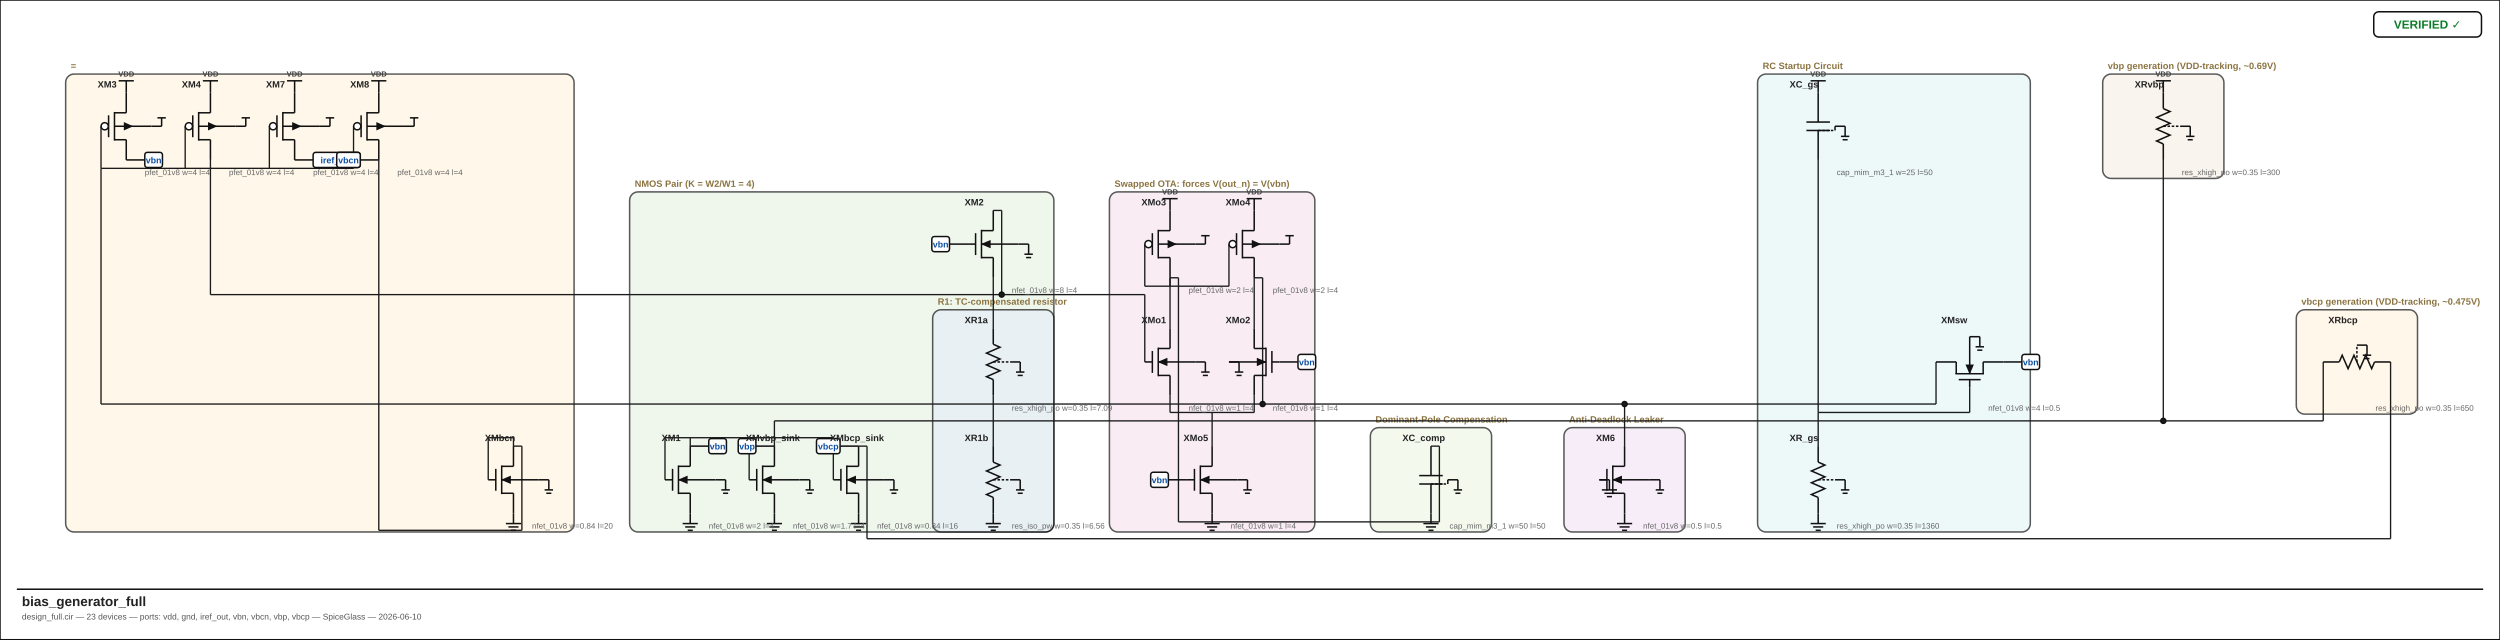
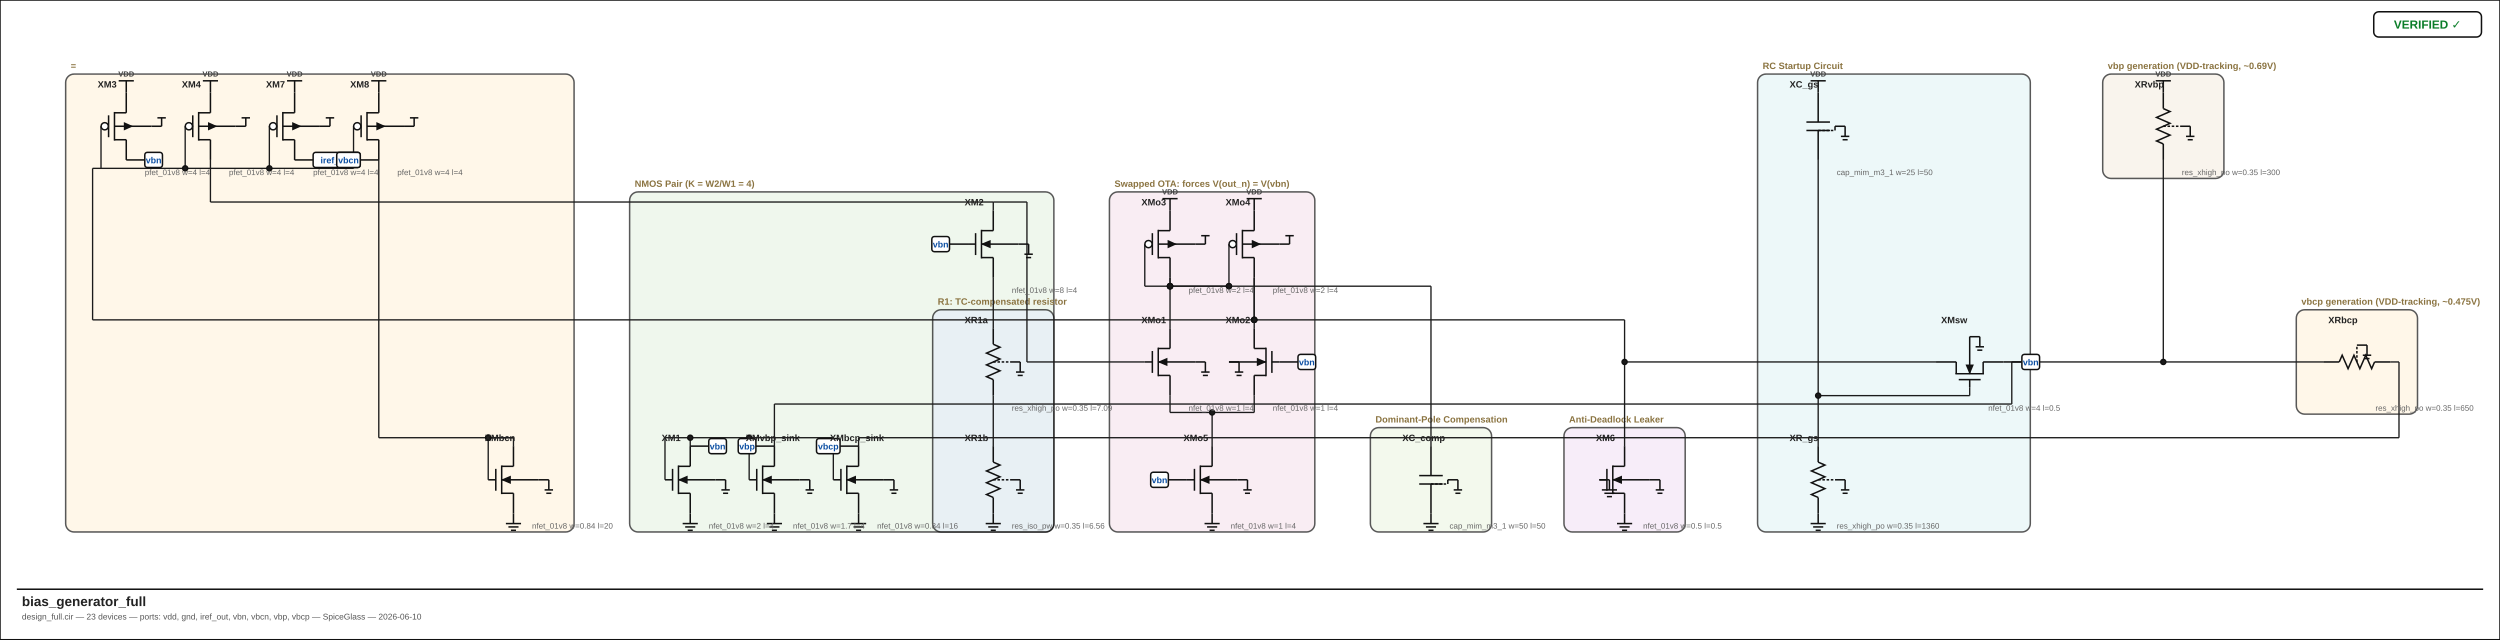
<svg xmlns="http://www.w3.org/2000/svg" width="2970" height="760" viewBox="0 0 2970 760" font-family="Segoe UI, Arial, sans-serif">
  <style>
 line, polyline, path, rect, circle { stroke: #111111; stroke-width: 1.8; }
 .wire { stroke: #1b1b1b; stroke-width: 1.6; }
 text { stroke: none; fill: #222; font-size: 11px; }
 .name { font-weight: 600; font-size: 11px; }
 .param { fill: #666; font-size: 9.5px; }
 .pin { font-size: 9px; fill: #333; }
 .sym { font-size: 11px; font-weight: 700; }
 .boxmodel { font-size: 9.5px; fill: #555; font-style: italic; }
 .rail { font-size: 9px; fill: #444444; font-weight: 600; }
 .netlabel { font-size: 10.5px; fill: #a14d00; font-style: italic; }
 .port { font-size: 10.5px; fill: #0b4ea2; font-weight: 700; }
 .sectitle { font-size: 11px; fill: #8a7340; font-weight: 600; }
 .title { font-size: 16px; font-weight: 700; }
 .meta { font-size: 10px; fill: #555; }
</style>
  <rect x="0" y="0" width="2970" height="760" fill="white" stroke="none" />
  <rect x="78" y="88" width="604" height="544" rx="10" fill="#fff3df" stroke="none" opacity="0.7" />
  <text x="84" y="82" class="sectitle">=</text>
  <rect x="748" y="228" width="504" height="404" rx="10" fill="#e8f3e6" stroke="none" opacity="0.7" />
  <text x="754" y="222" class="sectitle">NMOS Pair (K = W2/W1 = 4)</text>
  <rect x="1108" y="368" width="144" height="264" rx="10" fill="#e6ecf7" stroke="none" opacity="0.7" />
  <text x="1114" y="362" class="sectitle">R1: TC-compensated resistor</text>
  <rect x="1318" y="228" width="244" height="404" rx="10" fill="#f7e6ee" stroke="none" opacity="0.7" />
  <text x="1324" y="222" class="sectitle">Swapped OTA: forces V(out_n) = V(vbn)</text>
  <rect x="1628" y="508" width="144" height="124" rx="10" fill="#eef7e6" stroke="none" opacity="0.7" />
  <text x="1634" y="502" class="sectitle">Dominant-Pole Compensation</text>
  <rect x="1858" y="508" width="144" height="124" rx="10" fill="#f3e6f7" stroke="none" opacity="0.7" />
  <text x="1864" y="502" class="sectitle">Anti-Deadlock Leaker</text>
  <rect x="2088" y="88" width="324" height="544" rx="10" fill="#e6f5f7" stroke="none" opacity="0.7" />
  <text x="2094" y="82" class="sectitle">RC Startup Circuit</text>
  <rect x="2498" y="88" width="144" height="124" rx="10" fill="#f7f0e6" stroke="none" opacity="0.7" />
  <text x="2504" y="82" class="sectitle">vbp generation (VDD-tracking, ~0.69V)</text>
  <rect x="2728" y="368" width="144" height="124" rx="10" fill="#fff3df" stroke="none" opacity="0.7" />
  <text x="2734" y="362" class="sectitle">vbcp generation (VDD-tracking, ~0.475V)</text>
-   <line class="wire" x1="120" y1="150" x2="120" y2="200" />
-   <line class="wire" x1="220" y1="150" x2="220" y2="200" />
-   <line class="wire" x1="320" y1="150" x2="320" y2="200" />
-   <line class="wire" x1="420" y1="150" x2="420" y2="200" />
-   <line class="wire" x1="120" y1="200" x2="420" y2="200" />
-   <line class="wire" x1="580" y1="570" x2="580" y2="520" />
-   <line class="wire" x1="580" y1="520" x2="610" y2="520" />
-   <line class="wire" x1="610" y1="520" x2="610" y2="530" />
-   <line class="wire" x1="790" y1="570" x2="790" y2="520" />
-   <line class="wire" x1="890" y1="570" x2="890" y2="520" />
-   <line class="wire" x1="990" y1="570" x2="990" y2="520" />
-   <line class="wire" x1="790" y1="520" x2="990" y2="520" />
-   <line class="wire" x1="820" y1="520" x2="820" y2="530" />
-   <line class="wire" x1="1390" y1="470" x2="1390" y2="490" />
-   <line class="wire" x1="1490" y1="470" x2="1490" y2="490" />
-   <line class="wire" x1="1390" y1="490" x2="1490" y2="490" />
-   <line class="wire" x1="1440" y1="490" x2="1440" y2="530" />
-   <line class="wire" x1="1390" y1="330" x2="1390" y2="390" />
-   <line class="wire" x1="1360" y1="290" x2="1360" y2="340" />
-   <line class="wire" x1="1490" y1="330" x2="1490" y2="390" />
-   <line class="wire" x1="1460" y1="290" x2="1460" y2="340" />
-   <line class="wire" x1="1360" y1="340" x2="1460" y2="340" />
-   <line class="wire" x1="1390" y1="340" x2="1390" y2="330" />
-   <line class="wire" x1="250" y1="190" x2="250" y2="350" />
-   <line class="wire" x1="1180" y1="250" x2="1190" y2="250" />
-   <line class="wire" x1="1190" y1="250" x2="1190" y2="350" />
-   <line class="wire" x1="1360" y1="430" x2="1360" y2="350" />
-   <line class="wire" x1="250" y1="350" x2="1360" y2="350" />
-   <line class="wire" x1="1180" y1="330" x2="1180" y2="390" />
-   <line class="wire" x1="1180" y1="470" x2="1180" y2="530" />
-   <line class="wire" x1="1390" y1="330" x2="1400" y2="330" />
-   <line class="wire" x1="1400" y1="330" x2="1400" y2="620" />
-   <line class="wire" x1="1700" y1="530" x2="1710" y2="530" />
-   <line class="wire" x1="1710" y1="530" x2="1710" y2="620" />
-   <line class="wire" x1="1400" y1="620" x2="1710" y2="620" />
-   <line class="wire" x1="1490" y1="330" x2="1500" y2="330" />
-   <line class="wire" x1="1500" y1="330" x2="1500" y2="480" />
-   <line class="wire" x1="1930" y1="530" x2="1930" y2="480" />
-   <line class="wire" x1="2300" y1="430" x2="2300" y2="480" />
-   <line class="wire" x1="120" y1="200" x2="120" y2="480" />
-   <line class="wire" x1="120" y1="480" x2="2300" y2="480" />
-   <line class="wire" x1="2160" y1="190" x2="2160" y2="490" />
-   <line class="wire" x1="2160" y1="530" x2="2160" y2="490" />
-   <line class="wire" x1="2340" y1="460" x2="2340" y2="490" />
-   <line class="wire" x1="2160" y1="490" x2="2340" y2="490" />
-   <line class="wire" x1="450" y1="190" x2="450" y2="630" />
-   <line class="wire" x1="610" y1="530" x2="620" y2="530" />
-   <line class="wire" x1="620" y1="530" x2="620" y2="630" />
-   <line class="wire" x1="450" y1="630" x2="620" y2="630" />
-   <line class="wire" x1="2570" y1="190" x2="2570" y2="500" />
-   <line class="wire" x1="920" y1="530" x2="920" y2="500" />
-   <line class="wire" x1="2760" y1="430" x2="2760" y2="500" />
-   <line class="wire" x1="920" y1="500" x2="2760" y2="500" />
-   <line class="wire" x1="2840" y1="430" x2="2840" y2="640" />
-   <line class="wire" x1="1020" y1="530" x2="1030" y2="530" />
-   <line class="wire" x1="1030" y1="530" x2="1030" y2="640" />
-   <line class="wire" x1="1030" y1="640" x2="2840" y2="640" />
-   <circle cx="1190" cy="350" r="3" fill="#1b1b1b" stroke="none" />
-   <circle cx="1500" cy="480" r="3" fill="#1b1b1b" stroke="none" />
-   <circle cx="1930" cy="480" r="3" fill="#1b1b1b" stroke="none" />
-   <circle cx="2570" cy="500" r="3" fill="#1b1b1b" stroke="none" />
+   <line class="wire" x1="1390" y1="470" x2="1390" y2="490" stroke="#1b1b1b" stroke-width="1.6" />
+   <line class="wire" x1="1490" y1="470" x2="1490" y2="490" stroke="#1b1b1b" stroke-width="1.6" />
+   <line class="wire" x1="1440" y1="490" x2="1440" y2="530" stroke="#1b1b1b" stroke-width="1.6" />
+   <line class="wire" x1="1390" y1="490" x2="1490" y2="490" stroke="#1b1b1b" stroke-width="1.6" />
+   <line class="wire" x1="1390" y1="330" x2="1390" y2="390" stroke="#1b1b1b" stroke-width="1.6" />
+   <line class="wire" x1="1490" y1="330" x2="1490" y2="390" stroke="#1b1b1b" stroke-width="1.6" />
+   <line class="wire" x1="1360" y1="290" x2="1360" y2="340" stroke="#1b1b1b" stroke-width="1.6" />
+   <line class="wire" x1="1460" y1="290" x2="1460" y2="340" stroke="#1b1b1b" stroke-width="1.6" />
+   <line class="wire" x1="1360" y1="340" x2="1460" y2="340" stroke="#1b1b1b" stroke-width="1.6" />
+   <line class="wire" x1="1390" y1="340" x2="1390" y2="330" stroke="#1b1b1b" stroke-width="1.6" />
+   <line class="wire" x1="120" y1="150" x2="120" y2="200" stroke="#1b1b1b" stroke-width="1.6" />
+   <line class="wire" x1="220" y1="150" x2="220" y2="200" stroke="#1b1b1b" stroke-width="1.6" />
+   <line class="wire" x1="320" y1="150" x2="320" y2="200" stroke="#1b1b1b" stroke-width="1.6" />
+   <line class="wire" x1="420" y1="150" x2="420" y2="200" stroke="#1b1b1b" stroke-width="1.6" />
+   <line class="wire" x1="120" y1="200" x2="420" y2="200" stroke="#1b1b1b" stroke-width="1.6" />
+   <line class="wire" x1="790" y1="570" x2="790" y2="520" stroke="#1b1b1b" stroke-width="1.6" />
+   <line class="wire" x1="890" y1="570" x2="890" y2="520" stroke="#1b1b1b" stroke-width="1.6" />
+   <line class="wire" x1="990" y1="570" x2="990" y2="520" stroke="#1b1b1b" stroke-width="1.6" />
+   <line class="wire" x1="790" y1="520" x2="990" y2="520" stroke="#1b1b1b" stroke-width="1.6" />
+   <line class="wire" x1="820" y1="520" x2="820" y2="530" stroke="#1b1b1b" stroke-width="1.6" />
+   <line class="wire" x1="580" y1="570" x2="580" y2="520" stroke="#1b1b1b" stroke-width="1.6" />
+   <line class="wire" x1="580" y1="520" x2="610" y2="520" stroke="#1b1b1b" stroke-width="1.6" />
+   <line class="wire" x1="610" y1="520" x2="610" y2="530" stroke="#1b1b1b" stroke-width="1.6" />
+   <line class="wire" x1="1180" y1="530" x2="1180" y2="470" stroke="#1b1b1b" stroke-width="1.6" />
+   <line class="wire" x1="1180" y1="390" x2="1180" y2="330" stroke="#1b1b1b" stroke-width="1.6" />
+   <line class="wire" x1="450" y1="190" x2="450" y2="520" stroke="#1b1b1b" stroke-width="1.6" />
+   <line class="wire" x1="450" y1="520" x2="610" y2="520" stroke="#1b1b1b" stroke-width="1.6" />
+   <line class="wire" x1="1700" y1="530" x2="1700" y2="340" stroke="#1b1b1b" stroke-width="1.6" />
+   <line class="wire" x1="1700" y1="340" x2="1390" y2="340" stroke="#1b1b1b" stroke-width="1.6" />
+   <line class="wire" x1="2840" y1="430" x2="2850" y2="430" stroke="#1b1b1b" stroke-width="1.6" />
+   <line class="wire" x1="2850" y1="430" x2="2850" y2="520" stroke="#1b1b1b" stroke-width="1.6" />
+   <line class="wire" x1="2850" y1="520" x2="1020" y2="520" stroke="#1b1b1b" stroke-width="1.6" />
+   <line class="wire" x1="1020" y1="520" x2="1020" y2="530" stroke="#1b1b1b" stroke-width="1.6" />
+   <line class="wire" x1="2160" y1="530" x2="2160" y2="190" stroke="#1b1b1b" stroke-width="1.6" />
+   <line class="wire" x1="2340" y1="460" x2="2340" y2="470" stroke="#1b1b1b" stroke-width="1.6" />
+   <line class="wire" x1="2340" y1="470" x2="2160" y2="470" stroke="#1b1b1b" stroke-width="1.6" />
+   <line class="wire" x1="1180" y1="250" x2="1180" y2="240" stroke="#1b1b1b" stroke-width="1.6" />
+   <line class="wire" x1="1180" y1="240" x2="250" y2="240" stroke="#1b1b1b" stroke-width="1.6" />
+   <line class="wire" x1="250" y1="240" x2="250" y2="190" stroke="#1b1b1b" stroke-width="1.6" />
+   <line class="wire" x1="1360" y1="430" x2="1220" y2="430" stroke="#1b1b1b" stroke-width="1.6" />
+   <line class="wire" x1="1220" y1="430" x2="1220" y2="240" stroke="#1b1b1b" stroke-width="1.6" />
+   <line class="wire" x1="1220" y1="240" x2="1180" y2="240" stroke="#1b1b1b" stroke-width="1.6" />
+   <line class="wire" x1="2760" y1="430" x2="2390" y2="430" stroke="#1b1b1b" stroke-width="1.6" />
+   <line class="wire" x1="2390" y1="430" x2="2390" y2="480" stroke="#1b1b1b" stroke-width="1.6" />
+   <line class="wire" x1="2390" y1="480" x2="920" y2="480" stroke="#1b1b1b" stroke-width="1.6" />
+   <line class="wire" x1="920" y1="480" x2="920" y2="530" stroke="#1b1b1b" stroke-width="1.6" />
+   <line class="wire" x1="2570" y1="190" x2="2570" y2="430" stroke="#1b1b1b" stroke-width="1.6" />
+   <line class="wire" x1="1490" y1="330" x2="1490" y2="380" stroke="#1b1b1b" stroke-width="1.6" />
+   <line class="wire" x1="1490" y1="380" x2="110" y2="380" stroke="#1b1b1b" stroke-width="1.6" />
+   <line class="wire" x1="110" y1="380" x2="110" y2="200" stroke="#1b1b1b" stroke-width="1.6" />
+   <line class="wire" x1="110" y1="200" x2="120" y2="200" stroke="#1b1b1b" stroke-width="1.6" />
+   <line class="wire" x1="1930" y1="530" x2="1930" y2="380" stroke="#1b1b1b" stroke-width="1.6" />
+   <line class="wire" x1="1930" y1="380" x2="1490" y2="380" stroke="#1b1b1b" stroke-width="1.6" />
+   <line class="wire" x1="2300" y1="430" x2="1930" y2="430" stroke="#1b1b1b" stroke-width="1.6" />
+   <circle cx="1440" cy="490" r="3" fill="#1b1b1b" stroke="none" />
+   <circle cx="1460" cy="340" r="3" fill="#1b1b1b" stroke="none" />
+   <circle cx="1460" cy="340" r="3" fill="#1b1b1b" stroke="none" />
+   <circle cx="1390" cy="340" r="3" fill="#1b1b1b" stroke="none" />
+   <circle cx="1390" cy="340" r="3" fill="#1b1b1b" stroke="none" />
+   <circle cx="1390" cy="340" r="3" fill="#1b1b1b" stroke="none" />
+   <circle cx="1390" cy="340" r="3" fill="#1b1b1b" stroke="none" />
+   <circle cx="220" cy="200" r="3" fill="#1b1b1b" stroke="none" />
+   <circle cx="320" cy="200" r="3" fill="#1b1b1b" stroke="none" />
+   <circle cx="1490" cy="380" r="3" fill="#1b1b1b" stroke="none" />
+   <circle cx="1490" cy="380" r="3" fill="#1b1b1b" stroke="none" />
+   <circle cx="1490" cy="380" r="3" fill="#1b1b1b" stroke="none" />
+   <circle cx="1930" cy="430" r="3" fill="#1b1b1b" stroke="none" />
+   <circle cx="890" cy="520" r="3" fill="#1b1b1b" stroke="none" />
+   <circle cx="820" cy="520" r="3" fill="#1b1b1b" stroke="none" />
+   <circle cx="580" cy="520" r="3" fill="#1b1b1b" stroke="none" />
+   <circle cx="580" cy="520" r="3" fill="#1b1b1b" stroke="none" />
+   <circle cx="2160" cy="470" r="3" fill="#1b1b1b" stroke="none" />
+   <circle cx="2570" cy="430" r="3" fill="#1b1b1b" stroke="none" />
  <line x1="150" y1="190" x2="172" y2="190" />
  <rect x="172" y="181" width="21" height="18" rx="3" fill="white" stroke="#0b4ea2" stroke-width="1.4" />
  <text x="182.5" y="194" text-anchor="middle" class="port">vbn</text>
  <line x1="820" y1="530" x2="842" y2="530" />
  <rect x="842" y="521" width="21" height="18" rx="3" fill="white" stroke="#0b4ea2" stroke-width="1.4" />
  <text x="852.5" y="534" text-anchor="middle" class="port">vbn</text>
  <line x1="1150" y1="290" x2="1128" y2="290" />
  <rect x="1107" y="281" width="21" height="18" rx="3" fill="white" stroke="#0b4ea2" stroke-width="1.4" />
  <text x="1117.5" y="294" text-anchor="middle" class="port">vbn</text>
  <line x1="1520" y1="430" x2="1542" y2="430" />
  <rect x="1542" y="421" width="21" height="18" rx="3" fill="white" stroke="#0b4ea2" stroke-width="1.4" />
  <text x="1552.5" y="434" text-anchor="middle" class="port">vbn</text>
  <line x1="1410" y1="570" x2="1388" y2="570" />
  <rect x="1367" y="561" width="21" height="18" rx="3" fill="white" stroke="#0b4ea2" stroke-width="1.4" />
  <text x="1377.5" y="574" text-anchor="middle" class="port">vbn</text>
  <line x1="2380" y1="430" x2="2402" y2="430" />
  <rect x="2402" y="421" width="21" height="18" rx="3" fill="white" stroke="#0b4ea2" stroke-width="1.4" />
  <text x="2412.5" y="434" text-anchor="middle" class="port">vbn</text>
  <line x1="150" y1="110" x2="150" y2="96" />
  <line x1="141" y1="96" x2="159" y2="96" stroke-width="2.4" />
  <text x="150" y="91" text-anchor="middle" class="rail">VDD</text>
  <line x1="180" y1="150" x2="192" y2="150" />
  <line x1="192" y1="150" x2="192" y2="140" />
  <line x1="187" y1="140" x2="197" y2="140" stroke-width="2.4" />
  <line x1="250" y1="110" x2="250" y2="96" />
  <line x1="241" y1="96" x2="259" y2="96" stroke-width="2.4" />
  <text x="250" y="91" text-anchor="middle" class="rail">VDD</text>
  <line x1="280" y1="150" x2="292" y2="150" />
  <line x1="292" y1="150" x2="292" y2="140" />
  <line x1="287" y1="140" x2="297" y2="140" stroke-width="2.4" />
  <line x1="1390" y1="250" x2="1390" y2="236" />
  <line x1="1381" y1="236" x2="1399" y2="236" stroke-width="2.4" />
  <text x="1390" y="231" text-anchor="middle" class="rail">VDD</text>
  <line x1="1420" y1="290" x2="1432" y2="290" />
  <line x1="1432" y1="290" x2="1432" y2="280" />
  <line x1="1427" y1="280" x2="1437" y2="280" stroke-width="2.4" />
  <line x1="1490" y1="250" x2="1490" y2="236" />
  <line x1="1481" y1="236" x2="1499" y2="236" stroke-width="2.4" />
  <text x="1490" y="231" text-anchor="middle" class="rail">VDD</text>
  <line x1="1520" y1="290" x2="1532" y2="290" />
  <line x1="1532" y1="290" x2="1532" y2="280" />
  <line x1="1527" y1="280" x2="1537" y2="280" stroke-width="2.4" />
  <line x1="350" y1="110" x2="350" y2="96" />
  <line x1="341" y1="96" x2="359" y2="96" stroke-width="2.4" />
  <text x="350" y="91" text-anchor="middle" class="rail">VDD</text>
  <line x1="380" y1="150" x2="392" y2="150" />
  <line x1="392" y1="150" x2="392" y2="140" />
  <line x1="387" y1="140" x2="397" y2="140" stroke-width="2.4" />
  <line x1="2160" y1="110" x2="2160" y2="96" />
  <line x1="2151" y1="96" x2="2169" y2="96" stroke-width="2.4" />
  <text x="2160" y="91" text-anchor="middle" class="rail">VDD</text>
  <line x1="450" y1="110" x2="450" y2="96" />
  <line x1="441" y1="96" x2="459" y2="96" stroke-width="2.4" />
  <text x="450" y="91" text-anchor="middle" class="rail">VDD</text>
  <line x1="480" y1="150" x2="492" y2="150" />
  <line x1="492" y1="150" x2="492" y2="140" />
  <line x1="487" y1="140" x2="497" y2="140" stroke-width="2.4" />
  <line x1="2570" y1="110" x2="2570" y2="96" />
  <line x1="2561" y1="96" x2="2579" y2="96" stroke-width="2.4" />
  <text x="2570" y="91" text-anchor="middle" class="rail">VDD</text>
  <line x1="820" y1="610" x2="820" y2="622" />
  <line x1="811" y1="622" x2="829" y2="622" stroke-width="2" />
  <line x1="814" y1="626" x2="826" y2="626" stroke-width="2" />
  <line x1="817" y1="630" x2="823" y2="630" stroke-width="2" />
  <line x1="850" y1="570" x2="862" y2="570" />
  <line x1="862" y1="570" x2="862" y2="582" />
  <line x1="857" y1="582" x2="867" y2="582" stroke-width="2" />
  <line x1="859" y1="586" x2="865" y2="586" stroke-width="2" />
  <line x1="1210" y1="290" x2="1222" y2="290" />
  <line x1="1222" y1="290" x2="1222" y2="302" />
  <line x1="1217" y1="302" x2="1227" y2="302" stroke-width="2" />
  <line x1="1219" y1="306" x2="1225" y2="306" stroke-width="2" />
  <line x1="1200" y1="430" x2="1212" y2="430" />
  <line x1="1212" y1="430" x2="1212" y2="442" />
  <line x1="1207" y1="442" x2="1217" y2="442" stroke-width="2" />
  <line x1="1209" y1="446" x2="1215" y2="446" stroke-width="2" />
  <line x1="1180" y1="610" x2="1180" y2="622" />
  <line x1="1171" y1="622" x2="1189" y2="622" stroke-width="2" />
  <line x1="1174" y1="626" x2="1186" y2="626" stroke-width="2" />
  <line x1="1177" y1="630" x2="1183" y2="630" stroke-width="2" />
  <line x1="1200" y1="570" x2="1212" y2="570" />
  <line x1="1212" y1="570" x2="1212" y2="582" />
  <line x1="1207" y1="582" x2="1217" y2="582" stroke-width="2" />
  <line x1="1209" y1="586" x2="1215" y2="586" stroke-width="2" />
  <line x1="1420" y1="430" x2="1432" y2="430" />
  <line x1="1432" y1="430" x2="1432" y2="442" />
  <line x1="1427" y1="442" x2="1437" y2="442" stroke-width="2" />
  <line x1="1429" y1="446" x2="1435" y2="446" stroke-width="2" />
  <line x1="1460" y1="430" x2="1472" y2="430" />
  <line x1="1472" y1="430" x2="1472" y2="442" />
  <line x1="1467" y1="442" x2="1477" y2="442" stroke-width="2" />
  <line x1="1469" y1="446" x2="1475" y2="446" stroke-width="2" />
  <line x1="1440" y1="610" x2="1440" y2="622" />
  <line x1="1431" y1="622" x2="1449" y2="622" stroke-width="2" />
  <line x1="1434" y1="626" x2="1446" y2="626" stroke-width="2" />
  <line x1="1437" y1="630" x2="1443" y2="630" stroke-width="2" />
  <line x1="1470" y1="570" x2="1482" y2="570" />
  <line x1="1482" y1="570" x2="1482" y2="582" />
  <line x1="1477" y1="582" x2="1487" y2="582" stroke-width="2" />
  <line x1="1479" y1="586" x2="1485" y2="586" stroke-width="2" />
  <line x1="1700" y1="610" x2="1700" y2="622" />
  <line x1="1691" y1="622" x2="1709" y2="622" stroke-width="2" />
  <line x1="1694" y1="626" x2="1706" y2="626" stroke-width="2" />
  <line x1="1697" y1="630" x2="1703" y2="630" stroke-width="2" />
  <line x1="1720" y1="570" x2="1732" y2="570" />
  <line x1="1732" y1="570" x2="1732" y2="582" />
  <line x1="1727" y1="582" x2="1737" y2="582" stroke-width="2" />
  <line x1="1729" y1="586" x2="1735" y2="586" stroke-width="2" />
  <line x1="1900" y1="570" x2="1912" y2="570" />
  <line x1="1912" y1="570" x2="1912" y2="582" />
  <line x1="1903" y1="582" x2="1921" y2="582" stroke-width="2" />
  <line x1="1906" y1="586" x2="1918" y2="586" stroke-width="2" />
  <line x1="1909" y1="590" x2="1915" y2="590" stroke-width="2" />
  <line x1="1930" y1="610" x2="1930" y2="622" />
  <line x1="1921" y1="622" x2="1939" y2="622" stroke-width="2" />
  <line x1="1924" y1="626" x2="1936" y2="626" stroke-width="2" />
  <line x1="1927" y1="630" x2="1933" y2="630" stroke-width="2" />
  <line x1="1960" y1="570" x2="1972" y2="570" />
  <line x1="1972" y1="570" x2="1972" y2="582" />
  <line x1="1967" y1="582" x2="1977" y2="582" stroke-width="2" />
  <line x1="1969" y1="586" x2="1975" y2="586" stroke-width="2" />
  <line x1="2180" y1="150" x2="2192" y2="150" />
  <line x1="2192" y1="150" x2="2192" y2="162" />
  <line x1="2187" y1="162" x2="2197" y2="162" stroke-width="2" />
  <line x1="2189" y1="166" x2="2195" y2="166" stroke-width="2" />
  <line x1="2160" y1="610" x2="2160" y2="622" />
  <line x1="2151" y1="622" x2="2169" y2="622" stroke-width="2" />
  <line x1="2154" y1="626" x2="2166" y2="626" stroke-width="2" />
  <line x1="2157" y1="630" x2="2163" y2="630" stroke-width="2" />
  <line x1="2180" y1="570" x2="2192" y2="570" />
  <line x1="2192" y1="570" x2="2192" y2="582" />
  <line x1="2187" y1="582" x2="2197" y2="582" stroke-width="2" />
  <line x1="2189" y1="586" x2="2195" y2="586" stroke-width="2" />
  <line x1="2340" y1="400" x2="2352" y2="400" />
  <line x1="2352" y1="400" x2="2352" y2="412" />
  <line x1="2347" y1="412" x2="2357" y2="412" stroke-width="2" />
  <line x1="2349" y1="416" x2="2355" y2="416" stroke-width="2" />
  <line x1="610" y1="610" x2="610" y2="622" />
  <line x1="601" y1="622" x2="619" y2="622" stroke-width="2" />
  <line x1="604" y1="626" x2="616" y2="626" stroke-width="2" />
  <line x1="607" y1="630" x2="613" y2="630" stroke-width="2" />
  <line x1="640" y1="570" x2="652" y2="570" />
  <line x1="652" y1="570" x2="652" y2="582" />
  <line x1="647" y1="582" x2="657" y2="582" stroke-width="2" />
  <line x1="649" y1="586" x2="655" y2="586" stroke-width="2" />
  <line x1="2590" y1="150" x2="2602" y2="150" />
  <line x1="2602" y1="150" x2="2602" y2="162" />
  <line x1="2597" y1="162" x2="2607" y2="162" stroke-width="2" />
  <line x1="2599" y1="166" x2="2605" y2="166" stroke-width="2" />
  <line x1="920" y1="610" x2="920" y2="622" />
  <line x1="911" y1="622" x2="929" y2="622" stroke-width="2" />
  <line x1="914" y1="626" x2="926" y2="626" stroke-width="2" />
  <line x1="917" y1="630" x2="923" y2="630" stroke-width="2" />
  <line x1="950" y1="570" x2="962" y2="570" />
  <line x1="962" y1="570" x2="962" y2="582" />
  <line x1="957" y1="582" x2="967" y2="582" stroke-width="2" />
  <line x1="959" y1="586" x2="965" y2="586" stroke-width="2" />
  <line x1="2800" y1="410" x2="2812" y2="410" />
  <line x1="2812" y1="410" x2="2812" y2="422" />
  <line x1="2807" y1="422" x2="2817" y2="422" stroke-width="2" />
  <line x1="2809" y1="426" x2="2815" y2="426" stroke-width="2" />
  <line x1="1020" y1="610" x2="1020" y2="622" />
  <line x1="1011" y1="622" x2="1029" y2="622" stroke-width="2" />
  <line x1="1014" y1="626" x2="1026" y2="626" stroke-width="2" />
  <line x1="1017" y1="630" x2="1023" y2="630" stroke-width="2" />
  <line x1="1050" y1="570" x2="1062" y2="570" />
  <line x1="1062" y1="570" x2="1062" y2="582" />
  <line x1="1057" y1="582" x2="1067" y2="582" stroke-width="2" />
  <line x1="1059" y1="586" x2="1065" y2="586" stroke-width="2" />
  <line x1="350" y1="190" x2="372" y2="190" />
  <rect x="372" y="181" width="56" height="18" rx="3" fill="white" stroke="#0b4ea2" stroke-width="1.4" />
  <text x="400.0" y="194" text-anchor="middle" class="port">iref_out</text>
  <line x1="450" y1="190" x2="428" y2="190" />
  <rect x="400" y="181" width="28" height="18" rx="3" fill="white" stroke="#0b4ea2" stroke-width="1.4" />
  <text x="414.0" y="194" text-anchor="middle" class="port">vbcn</text>
  <line x1="920" y1="530" x2="898" y2="530" />
  <rect x="877" y="521" width="21" height="18" rx="3" fill="white" stroke="#0b4ea2" stroke-width="1.4" />
  <text x="887.5" y="534" text-anchor="middle" class="port">vbp</text>
  <line x1="1020" y1="530" x2="998" y2="530" />
  <rect x="970" y="521" width="28" height="18" rx="3" fill="white" stroke="#0b4ea2" stroke-width="1.4" />
  <text x="984.0" y="534" text-anchor="middle" class="port">vbcp</text>
  <g transform="translate(150 150)" fill="none">
    <line x1="0" y1="-40" x2="0" y2="-16" />
    <line x1="0" y1="-16" x2="-14" y2="-16" />
    <line x1="0" y1="40" x2="0" y2="16" />
    <line x1="0" y1="16" x2="-14" y2="16" />
    <line x1="-14" y1="-17" x2="-14" y2="17" stroke-width="2.6" />
    <line x1="-21" y1="-13" x2="-21" y2="13" stroke-width="2.6" />
    <circle cx="-25.6" cy="0" r="4.3" fill="white" stroke-width="1.5" />
    <line x1="-14" y1="0" x2="30" y2="0" />
    <path d="M 6 0 L -2 -3.6 L -2 3.6 Z" fill="#111111" stroke="none" />
  </g>
  <text x="116" y="104" class="name">XM3</text>
  <text x="172" y="208" class="param" text-anchor="start">pfet_01v8  w=4  l=4</text>
  <g transform="translate(250 150)" fill="none">
    <line x1="0" y1="-40" x2="0" y2="-16" />
    <line x1="0" y1="-16" x2="-14" y2="-16" />
    <line x1="0" y1="40" x2="0" y2="16" />
    <line x1="0" y1="16" x2="-14" y2="16" />
    <line x1="-14" y1="-17" x2="-14" y2="17" stroke-width="2.6" />
    <line x1="-21" y1="-13" x2="-21" y2="13" stroke-width="2.6" />
    <circle cx="-25.6" cy="0" r="4.3" fill="white" stroke-width="1.5" />
    <line x1="-14" y1="0" x2="30" y2="0" />
    <path d="M 6 0 L -2 -3.6 L -2 3.6 Z" fill="#111111" stroke="none" />
  </g>
  <text x="216" y="104" class="name">XM4</text>
  <text x="272" y="208" class="param" text-anchor="start">pfet_01v8  w=4  l=4</text>
  <g transform="translate(820 570)" fill="none">
    <line x1="0" y1="-40" x2="0" y2="-16" />
    <line x1="0" y1="-16" x2="-14" y2="-16" />
    <line x1="0" y1="40" x2="0" y2="16" />
    <line x1="0" y1="16" x2="-14" y2="16" />
    <line x1="-14" y1="-17" x2="-14" y2="17" stroke-width="2.6" />
    <line x1="-21" y1="-13" x2="-21" y2="13" stroke-width="2.6" />
    <line x1="-30" y1="0" x2="-21" y2="0" />
    <line x1="-14" y1="0" x2="30" y2="0" />
    <path d="M -12.5 0 L -4 -3.6 L -4 3.6 Z" fill="#111111" stroke="none" />
  </g>
  <text x="786" y="524" class="name">XM1</text>
  <text x="842" y="628" class="param" text-anchor="start">nfet_01v8  w=2  l=4</text>
  <g transform="translate(1180 290)" fill="none">
    <line x1="0" y1="-40" x2="0" y2="-16" />
    <line x1="0" y1="-16" x2="-14" y2="-16" />
    <line x1="0" y1="40" x2="0" y2="16" />
    <line x1="0" y1="16" x2="-14" y2="16" />
    <line x1="-14" y1="-17" x2="-14" y2="17" stroke-width="2.6" />
    <line x1="-21" y1="-13" x2="-21" y2="13" stroke-width="2.6" />
    <line x1="-30" y1="0" x2="-21" y2="0" />
    <line x1="-14" y1="0" x2="30" y2="0" />
    <path d="M -12.5 0 L -4 -3.6 L -4 3.6 Z" fill="#111111" stroke="none" />
  </g>
  <text x="1146" y="244" class="name">XM2</text>
  <text x="1202" y="348" class="param" text-anchor="start">nfet_01v8  w=8  l=4</text>
  <g transform="translate(1180 430)" fill="none">
    <line x1="0" y1="-40" x2="0" y2="-21" />
    <line x1="0" y1="21" x2="0" y2="40" />
    <polyline points="0,-21 8,-17.5 -8,-10.5 8,-3.5 -8,3.5 8,10.5 -8,17.5 0,21" fill="none" stroke-width="2" />
    <line x1="0" y1="0" x2="20" y2="0" stroke-dasharray="3 2" />
  </g>
  <text x="1146" y="384" class="name">XR1a</text>
  <text x="1202" y="488" class="param" text-anchor="start">res_xhigh_po  w=0.35  l=7.09</text>
  <g transform="translate(1180 570)" fill="none">
    <line x1="0" y1="-40" x2="0" y2="-21" />
    <line x1="0" y1="21" x2="0" y2="40" />
    <polyline points="0,-21 8,-17.5 -8,-10.5 8,-3.5 -8,3.5 8,10.5 -8,17.5 0,21" fill="none" stroke-width="2" />
    <line x1="0" y1="0" x2="20" y2="0" stroke-dasharray="3 2" />
  </g>
  <text x="1146" y="524" class="name">XR1b</text>
  <text x="1202" y="628" class="param" text-anchor="start">res_iso_pw  w=0.35  l=6.56</text>
  <g transform="translate(1390 430)" fill="none">
    <line x1="0" y1="-40" x2="0" y2="-16" />
    <line x1="0" y1="-16" x2="-14" y2="-16" />
    <line x1="0" y1="40" x2="0" y2="16" />
    <line x1="0" y1="16" x2="-14" y2="16" />
    <line x1="-14" y1="-17" x2="-14" y2="17" stroke-width="2.6" />
    <line x1="-21" y1="-13" x2="-21" y2="13" stroke-width="2.6" />
    <line x1="-30" y1="0" x2="-21" y2="0" />
    <line x1="-14" y1="0" x2="30" y2="0" />
    <path d="M -12.5 0 L -4 -3.6 L -4 3.6 Z" fill="#111111" stroke="none" />
  </g>
  <text x="1356" y="384" class="name">XMo1</text>
  <text x="1412" y="488" class="param" text-anchor="start">nfet_01v8  w=1  l=4</text>
  <g transform="translate(1490 430) scale(-1 1)" fill="none">
    <line x1="0" y1="-40" x2="0" y2="-16" />
    <line x1="0" y1="-16" x2="-14" y2="-16" />
    <line x1="0" y1="40" x2="0" y2="16" />
    <line x1="0" y1="16" x2="-14" y2="16" />
    <line x1="-14" y1="-17" x2="-14" y2="17" stroke-width="2.6" />
    <line x1="-21" y1="-13" x2="-21" y2="13" stroke-width="2.6" />
    <line x1="-30" y1="0" x2="-21" y2="0" />
    <line x1="-14" y1="0" x2="30" y2="0" />
    <path d="M -12.5 0 L -4 -3.6 L -4 3.6 Z" fill="#111111" stroke="none" />
  </g>
  <text x="1456" y="384" class="name">XMo2</text>
  <text x="1512" y="488" class="param" text-anchor="start">nfet_01v8  w=1  l=4</text>
  <g transform="translate(1390 290)" fill="none">
    <line x1="0" y1="-40" x2="0" y2="-16" />
    <line x1="0" y1="-16" x2="-14" y2="-16" />
    <line x1="0" y1="40" x2="0" y2="16" />
    <line x1="0" y1="16" x2="-14" y2="16" />
    <line x1="-14" y1="-17" x2="-14" y2="17" stroke-width="2.6" />
    <line x1="-21" y1="-13" x2="-21" y2="13" stroke-width="2.6" />
    <circle cx="-25.6" cy="0" r="4.3" fill="white" stroke-width="1.5" />
    <line x1="-14" y1="0" x2="30" y2="0" />
    <path d="M 6 0 L -2 -3.6 L -2 3.6 Z" fill="#111111" stroke="none" />
  </g>
  <text x="1356" y="244" class="name">XMo3</text>
  <text x="1412" y="348" class="param" text-anchor="start">pfet_01v8  w=2  l=4</text>
  <g transform="translate(1490 290)" fill="none">
    <line x1="0" y1="-40" x2="0" y2="-16" />
    <line x1="0" y1="-16" x2="-14" y2="-16" />
    <line x1="0" y1="40" x2="0" y2="16" />
    <line x1="0" y1="16" x2="-14" y2="16" />
    <line x1="-14" y1="-17" x2="-14" y2="17" stroke-width="2.6" />
    <line x1="-21" y1="-13" x2="-21" y2="13" stroke-width="2.6" />
    <circle cx="-25.6" cy="0" r="4.3" fill="white" stroke-width="1.5" />
    <line x1="-14" y1="0" x2="30" y2="0" />
    <path d="M 6 0 L -2 -3.6 L -2 3.6 Z" fill="#111111" stroke="none" />
  </g>
  <text x="1456" y="244" class="name">XMo4</text>
  <text x="1512" y="348" class="param" text-anchor="start">pfet_01v8  w=2  l=4</text>
  <g transform="translate(1440 570)" fill="none">
    <line x1="0" y1="-40" x2="0" y2="-16" />
    <line x1="0" y1="-16" x2="-14" y2="-16" />
    <line x1="0" y1="40" x2="0" y2="16" />
    <line x1="0" y1="16" x2="-14" y2="16" />
    <line x1="-14" y1="-17" x2="-14" y2="17" stroke-width="2.6" />
    <line x1="-21" y1="-13" x2="-21" y2="13" stroke-width="2.6" />
    <line x1="-30" y1="0" x2="-21" y2="0" />
    <line x1="-14" y1="0" x2="30" y2="0" />
    <path d="M -12.5 0 L -4 -3.6 L -4 3.6 Z" fill="#111111" stroke="none" />
  </g>
  <text x="1406" y="524" class="name">XMo5</text>
  <text x="1462" y="628" class="param" text-anchor="start">nfet_01v8  w=1  l=4</text>
  <g transform="translate(1700 570)" fill="none">
    <line x1="0" y1="-40" x2="0" y2="-5" />
    <line x1="0" y1="5" x2="0" y2="40" />
    <line x1="-14" y1="-5" x2="14" y2="-5" stroke-width="2.6" />
    <line x1="-14" y1="5" x2="14" y2="5" stroke-width="2.6" />
    <line x1="0" y1="5" x2="20" y2="5" stroke-dasharray="3 2" />
    <line x1="20" y1="5" x2="20" y2="0" />
  </g>
  <text x="1666" y="524" class="name">XC_comp</text>
  <text x="1722" y="628" class="param" text-anchor="start">cap_mim_m3_1  w=50  l=50</text>
  <g transform="translate(350 150)" fill="none">
    <line x1="0" y1="-40" x2="0" y2="-16" />
    <line x1="0" y1="-16" x2="-14" y2="-16" />
    <line x1="0" y1="40" x2="0" y2="16" />
    <line x1="0" y1="16" x2="-14" y2="16" />
    <line x1="-14" y1="-17" x2="-14" y2="17" stroke-width="2.6" />
    <line x1="-21" y1="-13" x2="-21" y2="13" stroke-width="2.6" />
    <circle cx="-25.6" cy="0" r="4.3" fill="white" stroke-width="1.5" />
    <line x1="-14" y1="0" x2="30" y2="0" />
    <path d="M 6 0 L -2 -3.6 L -2 3.6 Z" fill="#111111" stroke="none" />
  </g>
  <text x="316" y="104" class="name">XM7</text>
  <text x="372" y="208" class="param" text-anchor="start">pfet_01v8  w=4  l=4</text>
  <g transform="translate(1930 570)" fill="none">
    <line x1="0" y1="-40" x2="0" y2="-16" />
    <line x1="0" y1="-16" x2="-14" y2="-16" />
    <line x1="0" y1="40" x2="0" y2="16" />
    <line x1="0" y1="16" x2="-14" y2="16" />
    <line x1="-14" y1="-17" x2="-14" y2="17" stroke-width="2.6" />
    <line x1="-21" y1="-13" x2="-21" y2="13" stroke-width="2.6" />
    <line x1="-30" y1="0" x2="-21" y2="0" />
    <line x1="-14" y1="0" x2="30" y2="0" />
    <path d="M -12.5 0 L -4 -3.6 L -4 3.6 Z" fill="#111111" stroke="none" />
  </g>
  <text x="1896" y="524" class="name">XM6</text>
  <text x="1952" y="628" class="param" text-anchor="start">nfet_01v8  w=0.5  l=0.5</text>
  <g transform="translate(2160 150)" fill="none">
    <line x1="0" y1="-40" x2="0" y2="-5" />
    <line x1="0" y1="5" x2="0" y2="40" />
    <line x1="-14" y1="-5" x2="14" y2="-5" stroke-width="2.6" />
    <line x1="-14" y1="5" x2="14" y2="5" stroke-width="2.6" />
    <line x1="0" y1="5" x2="20" y2="5" stroke-dasharray="3 2" />
    <line x1="20" y1="5" x2="20" y2="0" />
  </g>
  <text x="2126" y="104" class="name">XC_gs</text>
  <text x="2182" y="208" class="param" text-anchor="start">cap_mim_m3_1  w=25  l=50</text>
  <g transform="translate(2160 570)" fill="none">
    <line x1="0" y1="-40" x2="0" y2="-21" />
    <line x1="0" y1="21" x2="0" y2="40" />
    <polyline points="0,-21 8,-17.5 -8,-10.5 8,-3.5 -8,3.5 8,10.5 -8,17.5 0,21" fill="none" stroke-width="2" />
    <line x1="0" y1="0" x2="20" y2="0" stroke-dasharray="3 2" />
  </g>
  <text x="2126" y="524" class="name">XR_gs</text>
  <text x="2182" y="628" class="param" text-anchor="start">res_xhigh_po  w=0.35  l=1360</text>
  <g transform="translate(2340 430) rotate(-90)" fill="none">
    <line x1="0" y1="-40" x2="0" y2="-16" />
    <line x1="0" y1="-16" x2="-14" y2="-16" />
    <line x1="0" y1="40" x2="0" y2="16" />
    <line x1="0" y1="16" x2="-14" y2="16" />
    <line x1="-14" y1="-17" x2="-14" y2="17" stroke-width="2.6" />
    <line x1="-21" y1="-13" x2="-21" y2="13" stroke-width="2.6" />
    <line x1="-30" y1="0" x2="-21" y2="0" />
    <line x1="-14" y1="0" x2="30" y2="0" />
    <path d="M -12.5 0 L -4 -3.6 L -4 3.6 Z" fill="#111111" stroke="none" />
  </g>
  <text x="2306" y="384" class="name">XMsw</text>
  <text x="2362" y="488" class="param" text-anchor="start">nfet_01v8  w=4  l=0.5</text>
  <g transform="translate(450 150)" fill="none">
    <line x1="0" y1="-40" x2="0" y2="-16" />
    <line x1="0" y1="-16" x2="-14" y2="-16" />
    <line x1="0" y1="40" x2="0" y2="16" />
    <line x1="0" y1="16" x2="-14" y2="16" />
    <line x1="-14" y1="-17" x2="-14" y2="17" stroke-width="2.6" />
    <line x1="-21" y1="-13" x2="-21" y2="13" stroke-width="2.6" />
    <circle cx="-25.6" cy="0" r="4.3" fill="white" stroke-width="1.5" />
    <line x1="-14" y1="0" x2="30" y2="0" />
    <path d="M 6 0 L -2 -3.6 L -2 3.6 Z" fill="#111111" stroke="none" />
  </g>
  <text x="416" y="104" class="name">XM8</text>
  <text x="472" y="208" class="param" text-anchor="start">pfet_01v8  w=4  l=4</text>
  <g transform="translate(610 570)" fill="none">
    <line x1="0" y1="-40" x2="0" y2="-16" />
    <line x1="0" y1="-16" x2="-14" y2="-16" />
    <line x1="0" y1="40" x2="0" y2="16" />
    <line x1="0" y1="16" x2="-14" y2="16" />
    <line x1="-14" y1="-17" x2="-14" y2="17" stroke-width="2.6" />
    <line x1="-21" y1="-13" x2="-21" y2="13" stroke-width="2.6" />
    <line x1="-30" y1="0" x2="-21" y2="0" />
    <line x1="-14" y1="0" x2="30" y2="0" />
    <path d="M -12.5 0 L -4 -3.6 L -4 3.6 Z" fill="#111111" stroke="none" />
  </g>
  <text x="576" y="524" class="name">XMbcn</text>
  <text x="632" y="628" class="param" text-anchor="start">nfet_01v8  w=0.84  l=20</text>
  <g transform="translate(2570 150)" fill="none">
    <line x1="0" y1="-40" x2="0" y2="-21" />
    <line x1="0" y1="21" x2="0" y2="40" />
    <polyline points="0,-21 8,-17.5 -8,-10.5 8,-3.5 -8,3.5 8,10.5 -8,17.5 0,21" fill="none" stroke-width="2" />
    <line x1="0" y1="0" x2="20" y2="0" stroke-dasharray="3 2" />
  </g>
  <text x="2536" y="104" class="name">XRvbp</text>
  <text x="2592" y="208" class="param" text-anchor="start">res_xhigh_po  w=0.35  l=300</text>
  <g transform="translate(920 570)" fill="none">
    <line x1="0" y1="-40" x2="0" y2="-16" />
    <line x1="0" y1="-16" x2="-14" y2="-16" />
    <line x1="0" y1="40" x2="0" y2="16" />
    <line x1="0" y1="16" x2="-14" y2="16" />
    <line x1="-14" y1="-17" x2="-14" y2="17" stroke-width="2.6" />
    <line x1="-21" y1="-13" x2="-21" y2="13" stroke-width="2.6" />
    <line x1="-30" y1="0" x2="-21" y2="0" />
    <line x1="-14" y1="0" x2="30" y2="0" />
    <path d="M -12.5 0 L -4 -3.6 L -4 3.6 Z" fill="#111111" stroke="none" />
  </g>
  <text x="886" y="524" class="name">XMvbp_sink</text>
  <text x="942" y="628" class="param" text-anchor="start">nfet_01v8  w=1.7  l=4</text>
  <g transform="translate(2800 430) rotate(-90)" fill="none">
    <line x1="0" y1="-40" x2="0" y2="-21" />
    <line x1="0" y1="21" x2="0" y2="40" />
    <polyline points="0,-21 8,-17.5 -8,-10.5 8,-3.5 -8,3.5 8,10.5 -8,17.5 0,21" fill="none" stroke-width="2" />
    <line x1="0" y1="0" x2="20" y2="0" stroke-dasharray="3 2" />
  </g>
  <text x="2766" y="384" class="name">XRbcp</text>
  <text x="2822" y="488" class="param" text-anchor="start">res_xhigh_po  w=0.35  l=650</text>
  <g transform="translate(1020 570)" fill="none">
    <line x1="0" y1="-40" x2="0" y2="-16" />
    <line x1="0" y1="-16" x2="-14" y2="-16" />
    <line x1="0" y1="40" x2="0" y2="16" />
    <line x1="0" y1="16" x2="-14" y2="16" />
    <line x1="-14" y1="-17" x2="-14" y2="17" stroke-width="2.6" />
    <line x1="-21" y1="-13" x2="-21" y2="13" stroke-width="2.6" />
    <line x1="-30" y1="0" x2="-21" y2="0" />
    <line x1="-14" y1="0" x2="30" y2="0" />
    <path d="M -12.5 0 L -4 -3.6 L -4 3.6 Z" fill="#111111" stroke="none" />
  </g>
  <text x="986" y="524" class="name">XMbcp_sink</text>
  <text x="1042" y="628" class="param" text-anchor="start">nfet_01v8  w=0.84  l=16</text>
  <line x1="20" y1="700" x2="2950" y2="700" stroke="#999" stroke-width="1" />
  <text x="26" y="720" class="title">bias_generator_full</text>
  <text x="26" y="736" class="meta">design_full.cir — 23 devices — ports: vdd, gnd, iref_out, vbn, vbcn, vbp, vbcp — SpiceGlass — 2026-06-10</text>
  <rect x="2820" y="14" width="128" height="30" rx="6" fill="none" stroke="#0a7d28" stroke-width="2.4" />
  <text x="2884" y="34" text-anchor="middle" style="fill:#0a7d28;font-weight:800;font-size:14px">VERIFIED ✓</text>
</svg>
